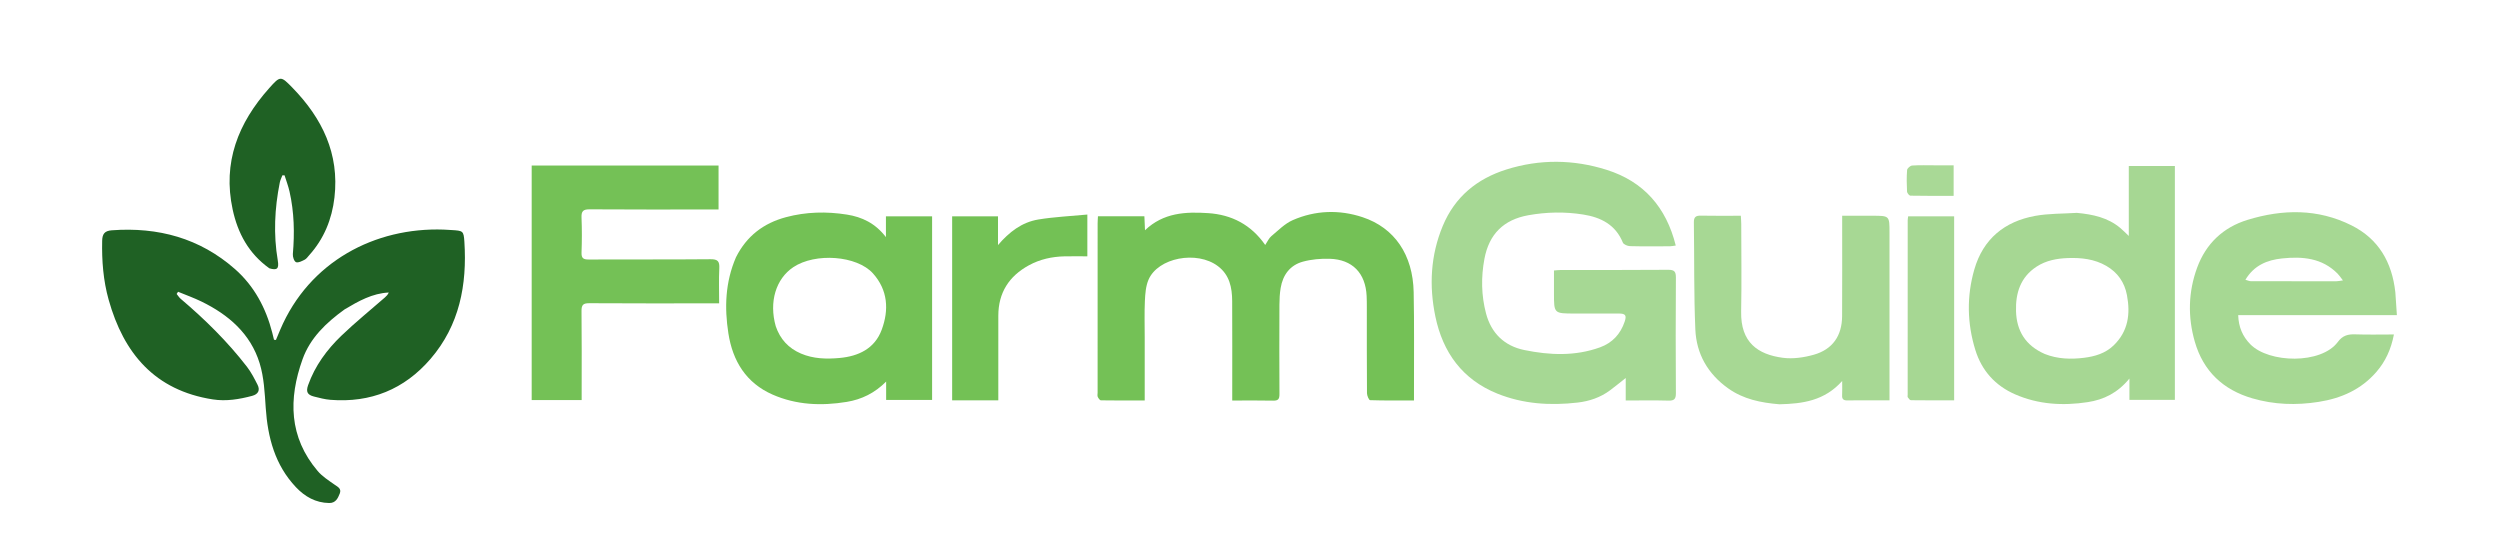
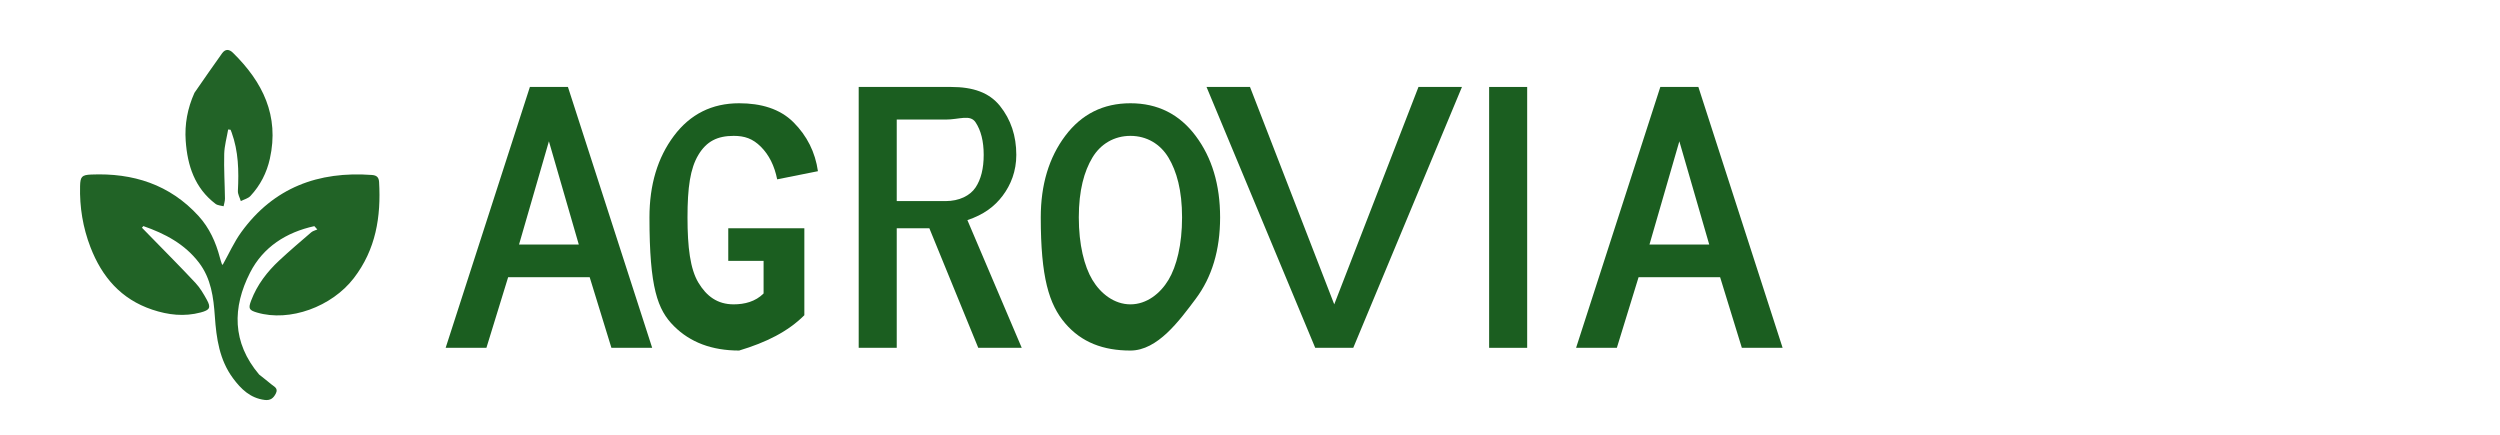
- <svg xmlns="http://www.w3.org/2000/svg" viewBox="0 0 1786 388" fill="none">
-   <path fill="#1F6124" d="M246.176,221.036 C232.986,230.559 221.579,241.433 216.127,256.681 C206.015,284.964 206.377,312.283 226.94,336.484 C230.206,340.329 234.711,343.198 238.902,346.15 C241.308,347.845 244.144,349.025 242.718,352.611 C241.357,356.035 239.774,359.433 235.117,359.357 C225.485,359.199 217.779,354.783 211.428,348.065 C196.451,332.221 191.282,312.617 189.84,291.452 C189.109,280.731 188.614,269.65 185.492,259.508 C178.986,238.368 163.281,224.852 143.885,215.398 C138.478,212.762 132.774,210.738 127.205,208.434 C126.869,208.959 126.534,209.484 126.198,210.009 C127.151,211.17 127.953,212.511 129.081,213.466 C146.403,228.148 162.523,244.017 176.42,262.01 C179.434,265.913 181.728,270.425 183.979,274.848 C185.996,278.812 184.436,281.645 180.19,282.784 C170.966,285.256 161.612,286.821 152.054,285.34 C110.675,278.926 88.342,252.505 77.605,214.087 C73.766,200.352 72.685,186.286 72.989,172.051 C73.092,167.182 74.688,164.9 79.854,164.521 C112.914,162.096 142.737,170.102 167.885,192.249 C181.62,204.345 189.957,219.997 194.498,237.678 C194.929,239.355 195.328,241.041 195.742,242.723 C196.202,242.777 196.662,242.831 197.122,242.885 C198.154,240.418 199.172,237.945 200.219,235.485 C220.939,186.808 267.953,162.27 317.014,164.029 C318.845,164.095 320.674,164.223 322.503,164.336 C330.721,164.844 331.247,164.812 331.757,172.733 C333.733,203.453 328.277,232.316 307.597,256.366 C288.888,278.124 264.801,287.911 236.074,285.634 C232.122,285.321 228.203,284.27 224.335,283.295 C219.562,282.091 218.456,279.843 220.117,275.154 C225.01,261.343 233.512,249.805 243.901,239.826 C253.845,230.274 264.605,221.572 274.996,212.485 C276.057,211.557 277.051,210.551 277.736,208.967 C265.982,209.552 256.185,215.066 246.176,221.036z" />
-   <path fill="#A6D894" d="M1125.01,223.983 C1110.158,223.983 1110.158,223.983 1110.158,209.679 C1110.158,204.373 1110.158,199.067 1110.158,193.233 C1112.118,193.088 1113.699,192.869 1115.282,192.868 C1140.773,192.847 1166.264,192.969 1191.753,192.745 C1196.285,192.705 1197.288,194.109 1197.259,198.406 C1197.074,225.895 1197.082,253.386 1197.254,280.875 C1197.28,285.029 1196.1,286.317 1191.931,286.199 C1181.96,285.917 1171.976,286.108 1161.413,286.108 C1161.413,279.843 1161.413,273.947 1161.413,270.048 C1158.198,272.581 1154.269,275.815 1150.195,278.854 C1143.345,283.963 1135.42,286.631 1127.087,287.594 C1107.51,289.857 1088.169,288.645 1069.701,281.197 C1044.736,271.128 1030.737,251.75 1025.414,226.051 C1020.875,204.138 1021.984,182.399 1030.706,161.413 C1039.352,140.611 1055.171,127.7 1076.172,121.087 C1099.997,113.585 1124.174,113.841 1147.876,121.352 C1174.246,129.707 1190.369,148.074 1197.161,175.417 C1195.442,175.64 1194.207,175.933 1192.971,175.938 C1183.474,175.977 1173.974,176.09 1164.484,175.842 C1162.705,175.796 1159.921,174.659 1159.369,173.304 C1154.146,160.494 1143.651,155.253 1131.031,153.253 C1117.964,151.183 1104.861,151.424 1091.802,153.775 C1074.194,156.945 1063.802,167.242 1060.488,184.835 C1058.014,197.966 1058.227,211.073 1061.621,223.921 C1065.342,238 1074.677,247.132 1088.973,250.066 C1107.072,253.781 1125.289,254.568 1143.07,248.134 C1151.879,244.947 1157.736,238.575 1160.693,229.689 C1162.175,225.236 1161.194,224.002 1156.497,223.988 C1146.167,223.957 1135.837,223.981 1125.01,223.983z" />
-   <path fill="#74C156" d="M817.781,241 C817.781,256.124 817.781,270.748 817.781,286.108 C807.021,286.108 796.767,286.164 786.517,285.998 C785.719,285.985 784.698,284.534 784.237,283.54 C783.854,282.714 784.135,281.576 784.135,280.577 C784.133,240.261 784.131,199.945 784.143,159.629 C784.144,158.009 784.29,156.389 784.383,154.479 C795.482,154.479 806.226,154.479 817.545,154.479 C817.677,157.46 817.807,160.384 817.989,164.488 C831.167,151.869 847.068,151.205 863.097,152.259 C879.811,153.357 893.736,160.445 903.87,175.012 C905.561,172.493 906.481,170.196 908.154,168.803 C913.093,164.69 917.82,159.769 923.549,157.262 C939.685,150.199 956.781,149.666 973.351,155.138 C996.382,162.745 1009.378,182.146 1009.923,208.638 C1010.399,231.786 1010.107,254.949 1010.154,278.105 C1010.159,280.559 1010.154,283.013 1010.154,286.097 C999.329,286.097 989.056,286.216 978.798,285.874 C977.969,285.846 976.586,282.657 976.573,280.929 C976.417,260.439 976.477,239.947 976.466,219.456 C976.465,216.791 976.447,214.123 976.325,211.462 C975.574,195.134 966.161,185.331 949.919,184.872 C943.532,184.691 936.875,185.256 930.742,186.941 C921.606,189.449 916.47,196.389 914.91,205.683 C914.251,209.603 914.038,213.636 914.022,217.62 C913.939,238.944 913.919,260.268 914.044,281.592 C914.063,284.978 913.201,286.299 909.589,286.214 C900.118,285.991 890.638,286.139 880.312,286.139 C880.312,283.839 880.312,281.923 880.312,280.007 C880.309,258.35 880.385,236.692 880.265,215.035 C880.212,205.452 878.417,196.428 870.096,190.141 C855.067,178.786 827.206,184.039 820.464,199.913 C818.517,204.497 818.147,209.932 817.905,215.017 C817.503,223.494 817.787,232.004 817.781,241z" />
-   <path fill="#A6D793" d="M1483.701,152.075 C1495.242,153.148 1505.886,155.463 1514.715,162.853 C1516.692,164.508 1518.489,166.378 1520.808,168.563 C1520.808,151.788 1520.808,135.4 1520.808,118.584 C1531.968,118.584 1542.668,118.584 1553.732,118.584 C1553.732,174.244 1553.732,229.776 1553.732,285.674 C1542.987,285.674 1532.41,285.674 1521.259,285.674 C1521.259,281.157 1521.259,276.604 1521.259,270.436 C1512.829,280.75 1502.858,285.549 1491.446,287.292 C1473.722,290 1456.244,288.981 1439.636,281.737 C1425.473,275.558 1415.786,264.87 1411.198,250.055 C1405.298,231.002 1404.942,211.655 1410.455,192.514 C1416.741,170.692 1432.052,158.195 1453.975,154.215 C1463.542,152.479 1473.469,152.721 1483.701,152.075z M1460.812,252.892 C1469.883,256.499 1479.426,256.777 1488.821,255.605 C1496.519,254.645 1504.106,252.481 1510.069,246.674 C1520.443,236.573 1522.02,224.257 1519.496,210.85 C1517.768,201.671 1512.843,194.638 1504.744,189.949 C1496.236,185.024 1486.78,184.018 1477.284,184.358 C1469.502,184.637 1461.792,186.031 1454.992,190.449 C1443.364,198.003 1439.86,209.459 1440.246,222.347 C1440.663,236.268 1446.92,246.81 1460.812,252.892z" />
-   <path fill="#73C155" d="M525.761,183.834 C533.412,168.564 545.545,159.418 561.49,155.153 C575.868,151.308 590.486,150.986 605.092,153.309 C615.824,155.016 625.33,159.48 632.908,169.401 C632.908,163.714 632.908,159.313 632.908,154.545 C644.077,154.545 654.799,154.545 665.891,154.545 C665.891,198.22 665.891,241.77 665.891,285.728 C655.131,285.728 644.417,285.728 633.058,285.728 C633.058,281.316 633.058,276.949 633.058,272.583 C624.98,280.761 615.589,285.365 604.862,287.12 C586.787,290.077 568.901,289.349 551.924,281.89 C532.985,273.568 523.433,257.909 520.353,238.137 C517.496,219.791 518.107,201.6 525.761,183.834z M554.195,233.067 C557.312,242.251 563.29,248.782 572.233,252.594 C581.09,256.369 590.416,256.588 599.731,255.746 C613.351,254.514 624.902,249.056 629.903,235.545 C635.165,221.331 634.315,207.222 623.637,195.314 C612.164,182.52 582.419,180.399 566.749,190.86 C554.32,199.157 549.247,215.643 554.195,233.067z" />
-   <path fill="#A6D893" d="M1711.229,208.767 C1711.627,214.293 1711.958,219.375 1712.335,225.147 C1674.12,225.147 1636.746,225.147 1598.965,225.147 C1599.244,233.677 1602.162,240.354 1607.576,245.892 C1620.935,259.559 1658.306,260.317 1670.139,244.292 C1673.629,239.566 1677.508,238.674 1682.769,238.86 C1691.708,239.177 1700.667,238.947 1710.207,238.947 C1708.205,249.518 1704.145,258.285 1697.599,265.808 C1686.716,278.315 1672.599,284.569 1656.426,287.109 C1640.413,289.624 1624.667,289.125 1609.082,284.579 C1588.141,278.469 1574.055,265.177 1567.986,244.163 C1562.868,226.444 1563.268,208.555 1569.638,191.207 C1575.932,174.068 1588.22,162.412 1605.628,157.076 C1630.739,149.379 1655.845,148.962 1679.908,161.004 C1699.22,170.668 1708.825,187.21 1711.229,208.767z M1604.123,199.864 C1605.475,200.225 1606.825,200.897 1608.178,200.901 C1628.487,200.968 1648.796,200.956 1669.105,200.927 C1670.333,200.925 1671.56,200.621 1673.792,200.324 C1672.172,198.251 1671.227,196.766 1670.019,195.539 C1658.872,184.225 1644.801,183.101 1630.212,184.636 C1619.621,185.75 1610.235,189.61 1604.123,199.864z" />
-   <path fill="#74C156" d="M435,118.269 C461.304,118.269 487.107,118.269 513.333,118.269 C513.333,128.682 513.333,138.751 513.333,149.65 C511.574,149.65 509.653,149.65 507.733,149.65 C478.91,149.65 450.087,149.757 421.266,149.543 C416.601,149.508 415.254,150.869 415.441,155.431 C415.781,163.747 415.753,172.095 415.447,180.414 C415.295,184.523 416.805,185.412 420.616,185.395 C449.605,185.259 478.596,185.464 507.582,185.189 C512.824,185.139 514.111,186.71 513.865,191.67 C513.461,199.778 513.755,207.921 513.755,216.712 C511.534,216.712 509.761,216.712 507.988,216.712 C478.999,216.712 450.009,216.808 421.021,216.612 C416.588,216.582 415.385,217.833 415.438,222.223 C415.669,241.547 415.537,260.874 415.537,280.2 C415.537,281.985 415.537,283.771 415.537,285.787 C403.321,285.787 391.742,285.787 379.835,285.787 C379.835,229.952 379.835,174.405 379.835,118.268 C398.28,118.268 416.39,118.268 435,118.269z" />
-   <path fill="#A7D894" d="M1271.209,288.817 C1257.855,287.703 1245.489,285.207 1234.59,277.437 C1220.029,267.057 1211.898,252.818 1211.151,235.36 C1210.062,209.916 1210.472,184.41 1210.098,158.932 C1210.043,155.194 1211.339,153.985 1215.021,154.063 C1224.339,154.261 1233.663,154.129 1243.652,154.129 C1243.764,156.298 1243.946,158.206 1243.948,160.114 C1243.969,180.946 1244.285,201.784 1243.873,222.608 C1243.438,244.57 1255.739,253.231 1273.662,255.606 C1280.836,256.557 1288.711,255.408 1295.76,253.421 C1309.203,249.631 1315.916,239.869 1315.999,225.89 C1316.128,204.059 1316.041,182.227 1316.045,160.395 C1316.046,158.586 1316.045,156.776 1316.045,154.128 C1323.527,154.128 1330.619,154.128 1337.711,154.128 C1349.861,154.128 1349.861,154.128 1349.861,166.137 C1349.861,203.801 1349.861,241.465 1349.861,279.129 C1349.861,281.11 1349.861,283.092 1349.861,286.013 C1346.288,286.013 1343.05,286.013 1339.811,286.013 C1333.145,286.012 1326.477,285.919 1319.814,286.054 C1317.043,286.111 1315.845,285.198 1316.01,282.333 C1316.179,279.418 1316.047,276.485 1316.047,272.178 C1303.472,286.285 1287.881,288.449 1271.209,288.817z" />
-   <path fill="#1F6124" d="M192.424,191.682 C177.665,181.149 169.873,166.632 166.209,149.664 C158.943,116.01 170.163,87.816 192.293,63.007 C200.267,54.067 200.54,54.047 209.008,62.754 C230.177,84.523 242.525,109.807 238.945,141.015 C237.159,156.591 231.457,170.616 220.827,182.398 C219.824,183.509 218.919,184.906 217.654,185.536 C215.698,186.509 213.055,187.939 211.482,187.29 C210.121,186.729 209.045,183.474 209.213,181.528 C210.512,166.504 210.178,151.593 206.843,136.849 C205.952,132.912 204.485,129.105 203.282,125.238 C202.762,125.247 202.242,125.255 201.723,125.263 C201.091,126.993 200.219,128.676 199.864,130.461 C196.192,148.894 195.274,167.403 198.435,186.027 C199.446,191.981 198.018,193.335 192.424,191.682z" />
-   <path fill="#73C155" d="M706.897,286.016 C697.789,286.016 689.167,286.016 680.218,286.016 C680.218,241.964 680.218,198.428 680.218,154.571 C691.117,154.571 701.845,154.571 712.971,154.571 C712.971,161.567 712.971,168.329 712.971,175.091 C720.82,165.855 729.948,158.767 741.766,156.814 C753.157,154.931 764.777,154.429 776.803,153.271 C776.803,163.914 776.803,173.129 776.803,183.115 C771.342,183.115 765.911,183.021 760.483,183.136 C751.538,183.325 742.965,185.212 735.063,189.518 C720.845,197.264 713.229,209.104 713.2,225.488 C713.167,243.644 713.191,261.8 713.191,279.956 C713.191,281.75 713.191,283.544 713.191,286.016 C710.925,286.016 709.154,286.016 706.897,286.016z" />
-   <path fill="#A6D793" d="M1396.037,189 C1396.037,221.453 1396.037,253.407 1396.037,286.002 C1385.371,286.002 1375.264,286.047 1365.159,285.912 C1364.397,285.901 1363.515,284.696 1362.951,283.868 C1362.635,283.403 1362.843,282.572 1362.843,281.905 C1362.843,240.406 1362.844,198.906 1362.86,157.407 C1362.86,156.588 1363.041,155.769 1363.187,154.533 C1373.945,154.533 1384.65,154.533 1396.037,154.533 C1396.037,165.952 1396.037,177.226 1396.037,189z" />
-   <path fill="#A9D996" d="M1382.989,118.101 C1387.437,118.101 1391.386,118.101 1395.685,118.101 C1395.685,125.51 1395.685,132.377 1395.685,139.924 C1385.292,139.924 1375.051,139.997 1364.815,139.792 C1363.947,139.775 1362.436,137.933 1362.383,136.88 C1362.126,131.742 1362.03,126.565 1362.433,121.446 C1362.527,120.245 1364.723,118.345 1366.051,118.256 C1371.51,117.891 1377.008,118.102 1382.989,118.101z" />
+ <svg xmlns="http://www.w3.org/2000/svg" version="1.1" viewBox="0 0 460 80" xml:space="preserve">
+   <g transform="translate(2, 4) scale(0.28)">
+     <path fill="#216326" d="M163.141,231.839 C165.997,234.149 168.665,236.134 171.192,238.285 C172.963,239.793 175.839,240.805 174.163,244.191 C172.607,247.337 170.606,249.025 166.718,248.523 C157.288,247.305 151.253,241.388 145.984,234.283 C137.038,222.22 135.044,208.039 134.044,193.673 C133.166,181.07 131.58,168.757 123.617,158.32 C114.203,145.982 101.204,139.202 87.05,134.278 C86.747,134.639 86.444,135 86.141,135.361 C87.915,137.178 89.691,138.994 91.462,140.813 C101.44,151.06 111.555,161.18 121.314,171.632 C124.333,174.865 126.657,178.853 128.809,182.765 C131.641,187.91 130.655,189.465 124.775,191.035 C113.931,193.931 103.435,192.717 92.905,189.194 C72.356,182.321 59.818,167.67 52.277,148.092 C47.315,135.209 45.122,121.797 45.48,107.987 C45.641,101.788 46.617,100.673 52.757,100.414 C80.251,99.257 104.442,106.917 123.386,127.714 C130.447,135.466 134.71,144.879 137.352,155.013 C137.728,156.458 138.19,157.883 138.674,159.295 C138.762,159.551 139.152,159.704 139.196,159.739 C143.233,152.553 146.624,144.862 151.449,138.21 C172.642,108.996 202.074,98.087 237.316,100.7 C240.341,100.925 241.789,102.206 241.968,105.297 C243.294,128.176 239.87,149.626 225.356,168.502 C210.929,187.263 183.28,197.458 161.71,191.091 C156.458,189.541 155.928,188.414 157.899,183.214 C161.824,172.866 168.379,164.318 176.373,156.875 C183.195,150.523 190.298,144.468 197.37,138.391 C198.453,137.461 200.04,137.118 201.395,136.503 C200.736,135.776 200.078,135.048 199.419,134.321 C181.015,138.348 165.77,148.007 157.176,164.891 C145.556,187.721 145.269,210.707 163.141,231.839z" />
+     <path fill="#226327" d="M120.637,46.71 C126.792,37.817 132.732,29.23 138.808,20.739 C140.886,17.836 143.4,17.906 145.932,20.389 C165.508,39.593 176.493,61.776 170.201,90.004 C168.126,99.313 163.904,107.539 157.441,114.484 C155.9,116.14 153.25,116.763 151.109,117.861 C150.432,115.611 149.075,113.327 149.188,111.117 C149.853,98.059 149.595,85.152 145.048,72.676 C144.839,72.102 144.592,71.542 144.363,70.975 C143.84,70.916 143.317,70.857 142.794,70.798 C141.883,76.143 140.341,81.472 140.199,86.838 C139.94,96.612 140.561,106.407 140.689,116.195 C140.711,117.879 140.111,119.571 139.798,121.259 C138.015,120.759 135.876,120.729 134.504,119.687 C120.819,109.295 116.022,94.527 114.891,78.222 C114.144,67.436 116.028,56.98 120.637,46.71z" />
+   </g>
+   <g transform="translate(82, 16)">
+     <path fill="#1B5E20" d="M0,48 L15.5,0 L22.5,0 L38,48 L30.5,48 L26.5,35 L11.5,35 L7.5,48 Z M13.5,29 L24.5,29 L19,10 Z" />
+     <path fill="#1B5E20" d="M52,38 L52,26 L66,26 L66,42 C63,45 59,47 54,48.5 C49,48.5 45,47 42,44 C39,41 37.5,37 37.5,24 C37.5,18 39,13 42,9 C45,5 49,3 54,3 C58,3 61.5,4 64,6.5 C66.5,9 68,12 68.5,15.5 L61,17 C60.5,14.5 59.5,12.5 58,11 C56.5,9.5 55,9 53,9 C50,9 48,10 46.5,12.5 C45,15 44.5,18.5 44.5,24 C44.5,29.5 45,33.5 46.5,36 C48,38.5 50,40 53,40 C55,40 57,39.5 58.5,38 L58.5,32 L52,32 Z" />
+     <path fill="#1B5E20" d="M76,48 L76,0 L93,0 C97,0 100,1 102,3.5 C104,6 105,9 105,12.5 C105,15.5 104,18 102.5,20 C101,22 99,23.5 96,24.5 L106,48 L98,48 L89,26 L83,26 L83,48 Z M83,6 L83,21 L92,21 C94.5,21 96.5,20 97.5,18.5 C98.5,17 99,15 99,12.5 C99,10 98.5,8 97.5,6.5 C96.5,5 94.5,6 92,6 Z" />
+     <path fill="#1B5E20" d="M126,48.5 C121,48.5 117,47 114,43.5 C111,40 109.5,35 109.5,24 C109.5,18 111,13 114,9 C117,5 121,3 126,3 C131,3 135,5 138,9 C141,13 142.5,18 142.5,24 C142.5,30 141,35 138,39 C135,43 131,48.5 126,48.5 Z M126,9 C123,9 120.5,10.5 119,13 C117.5,15.5 116.5,19 116.5,24 C116.5,29 117.5,33 119,35.5 C120.5,38 123,40 126,40 C129,40 131.5,38 133,35.5 C134.5,33 135.5,29 135.5,24 C135.5,19 134.5,15.5 133,13 C131.5,10.5 129,9 126,9 Z" />
+     <path fill="#1B5E20" d="M148,0 L163.5,40 L179,0 L187,0 L167,48 L160,48 L140,0 Z" />
+     <path fill="#1B5E20" d="M192,0 L199,0 L199,48 L192,48 Z" />
+     <path fill="#1B5E20" d="M208,48 L223.5,0 L230.5,0 L246,48 L238.5,48 L234.5,35 L219.5,35 L215.5,48 Z M221.5,29 L232.5,29 L227,10 Z" />
+   </g>
</svg>
